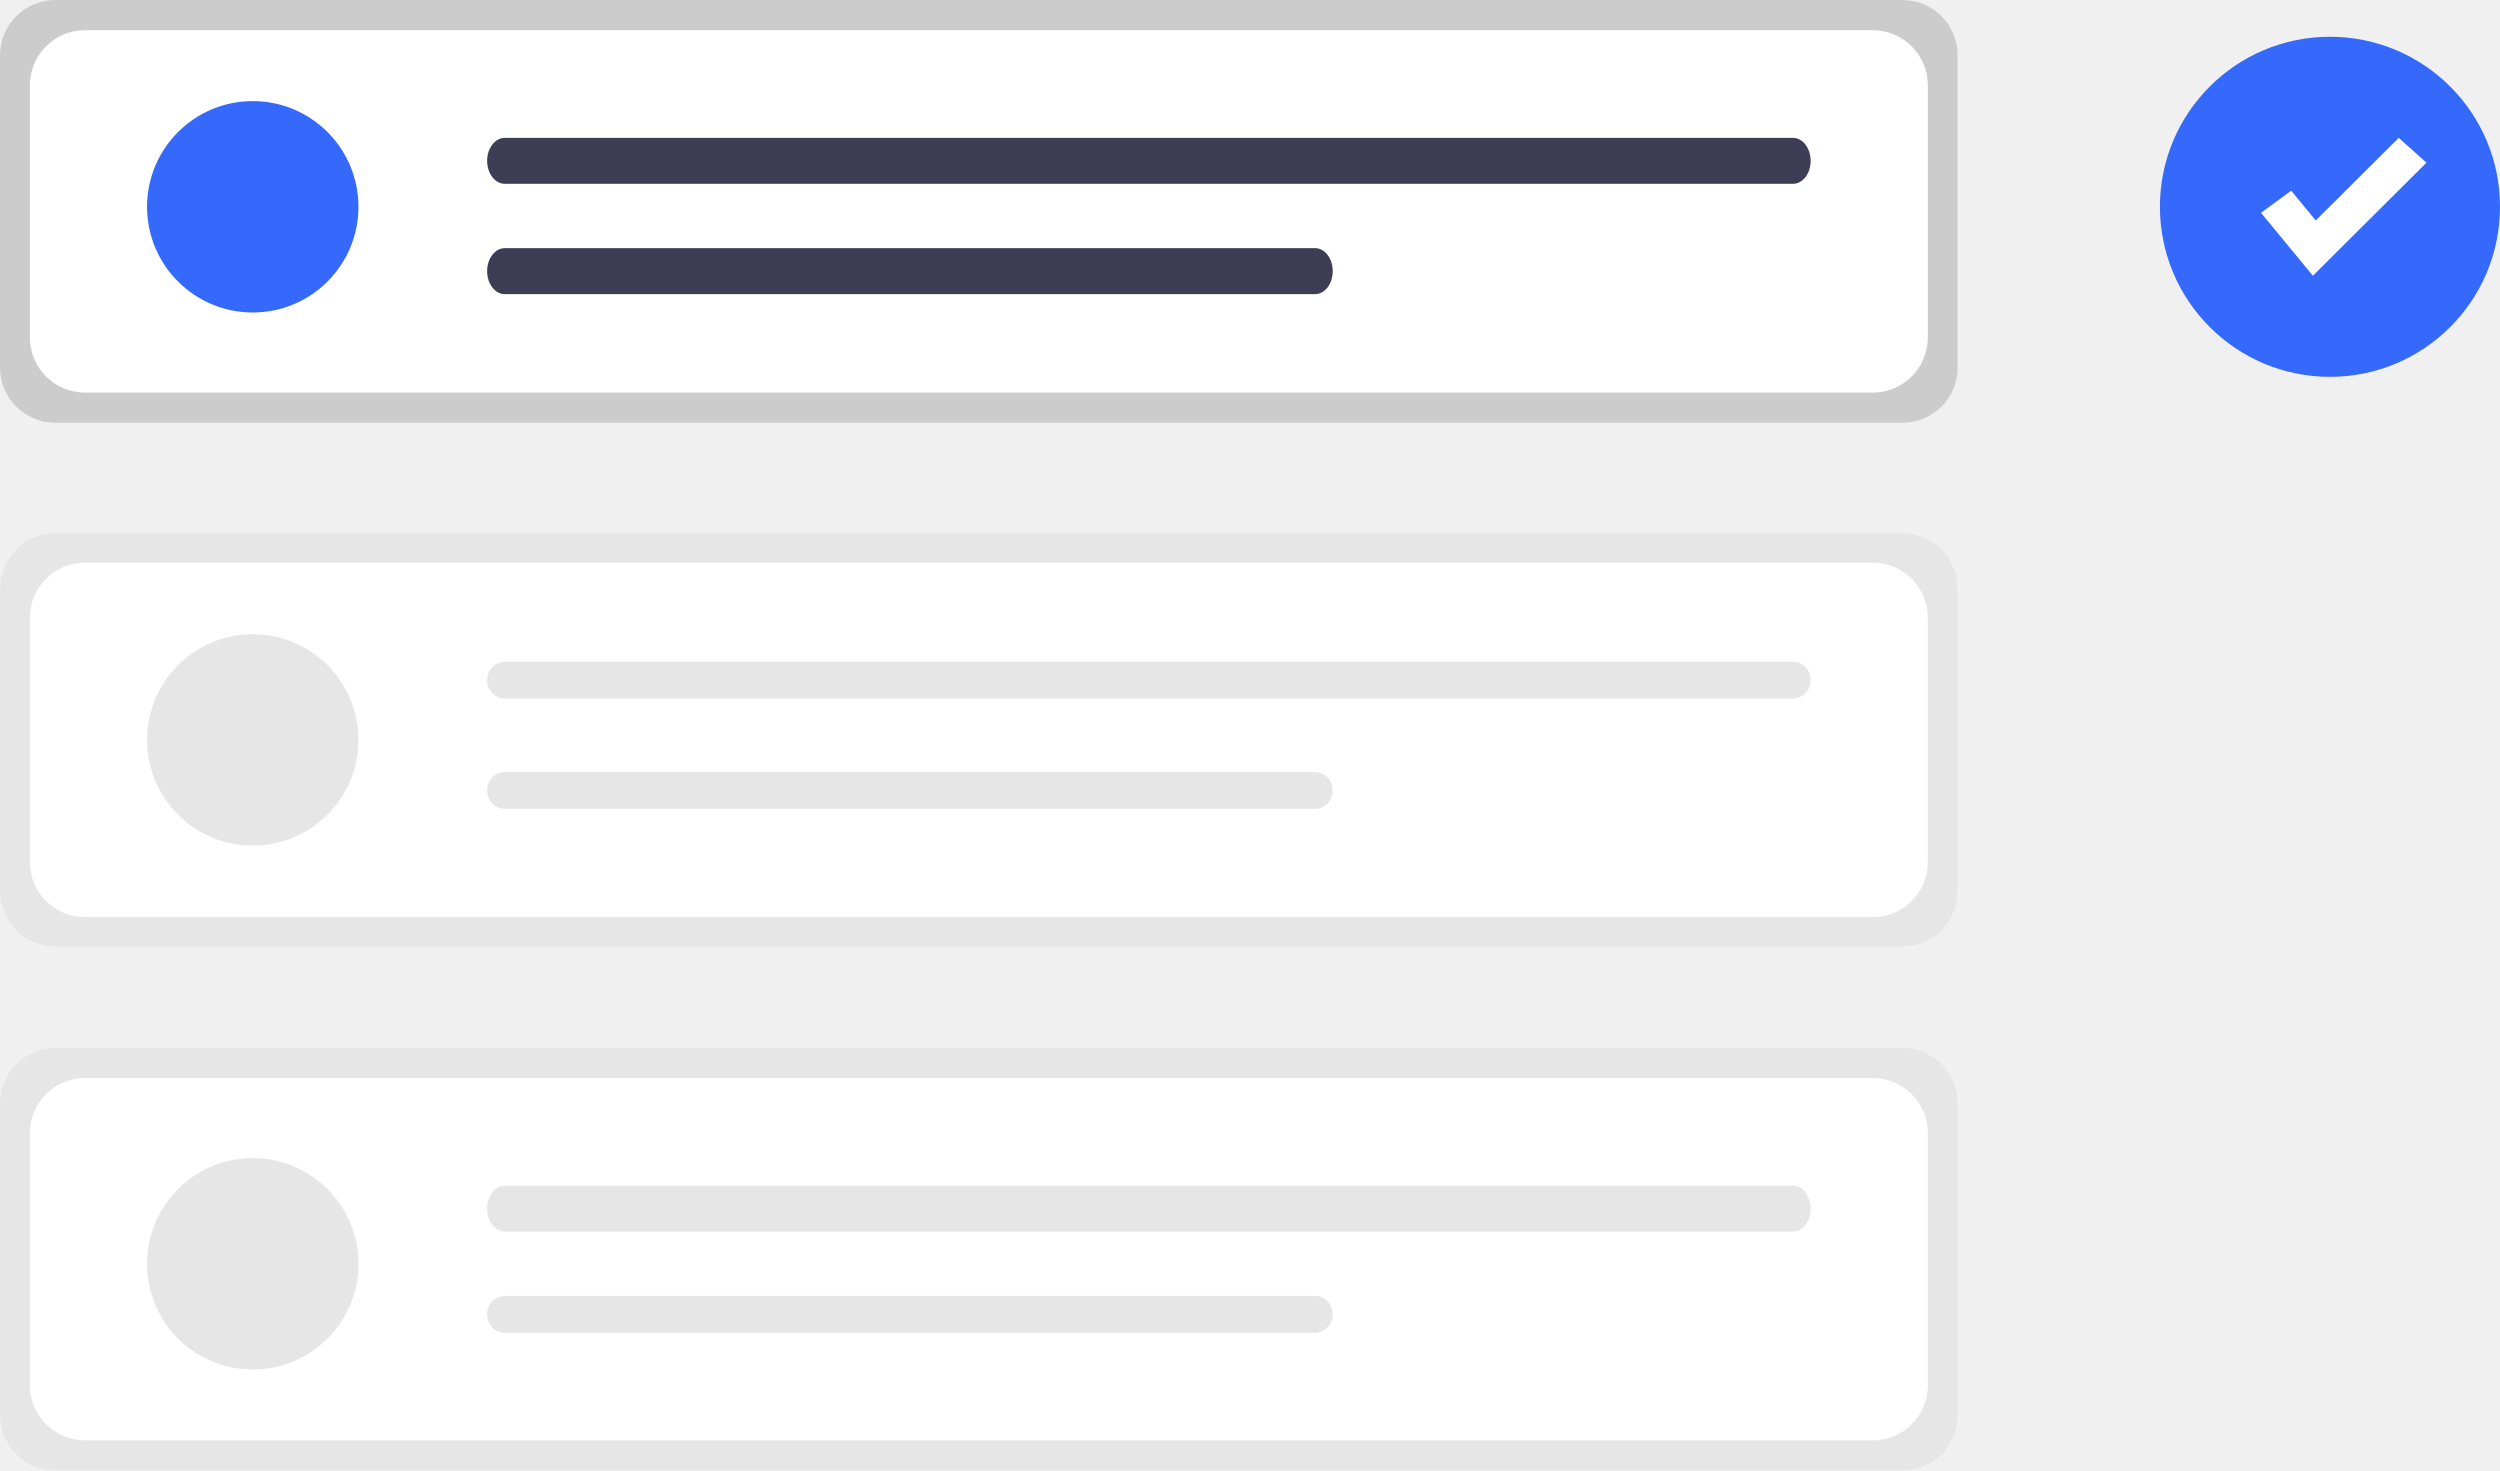
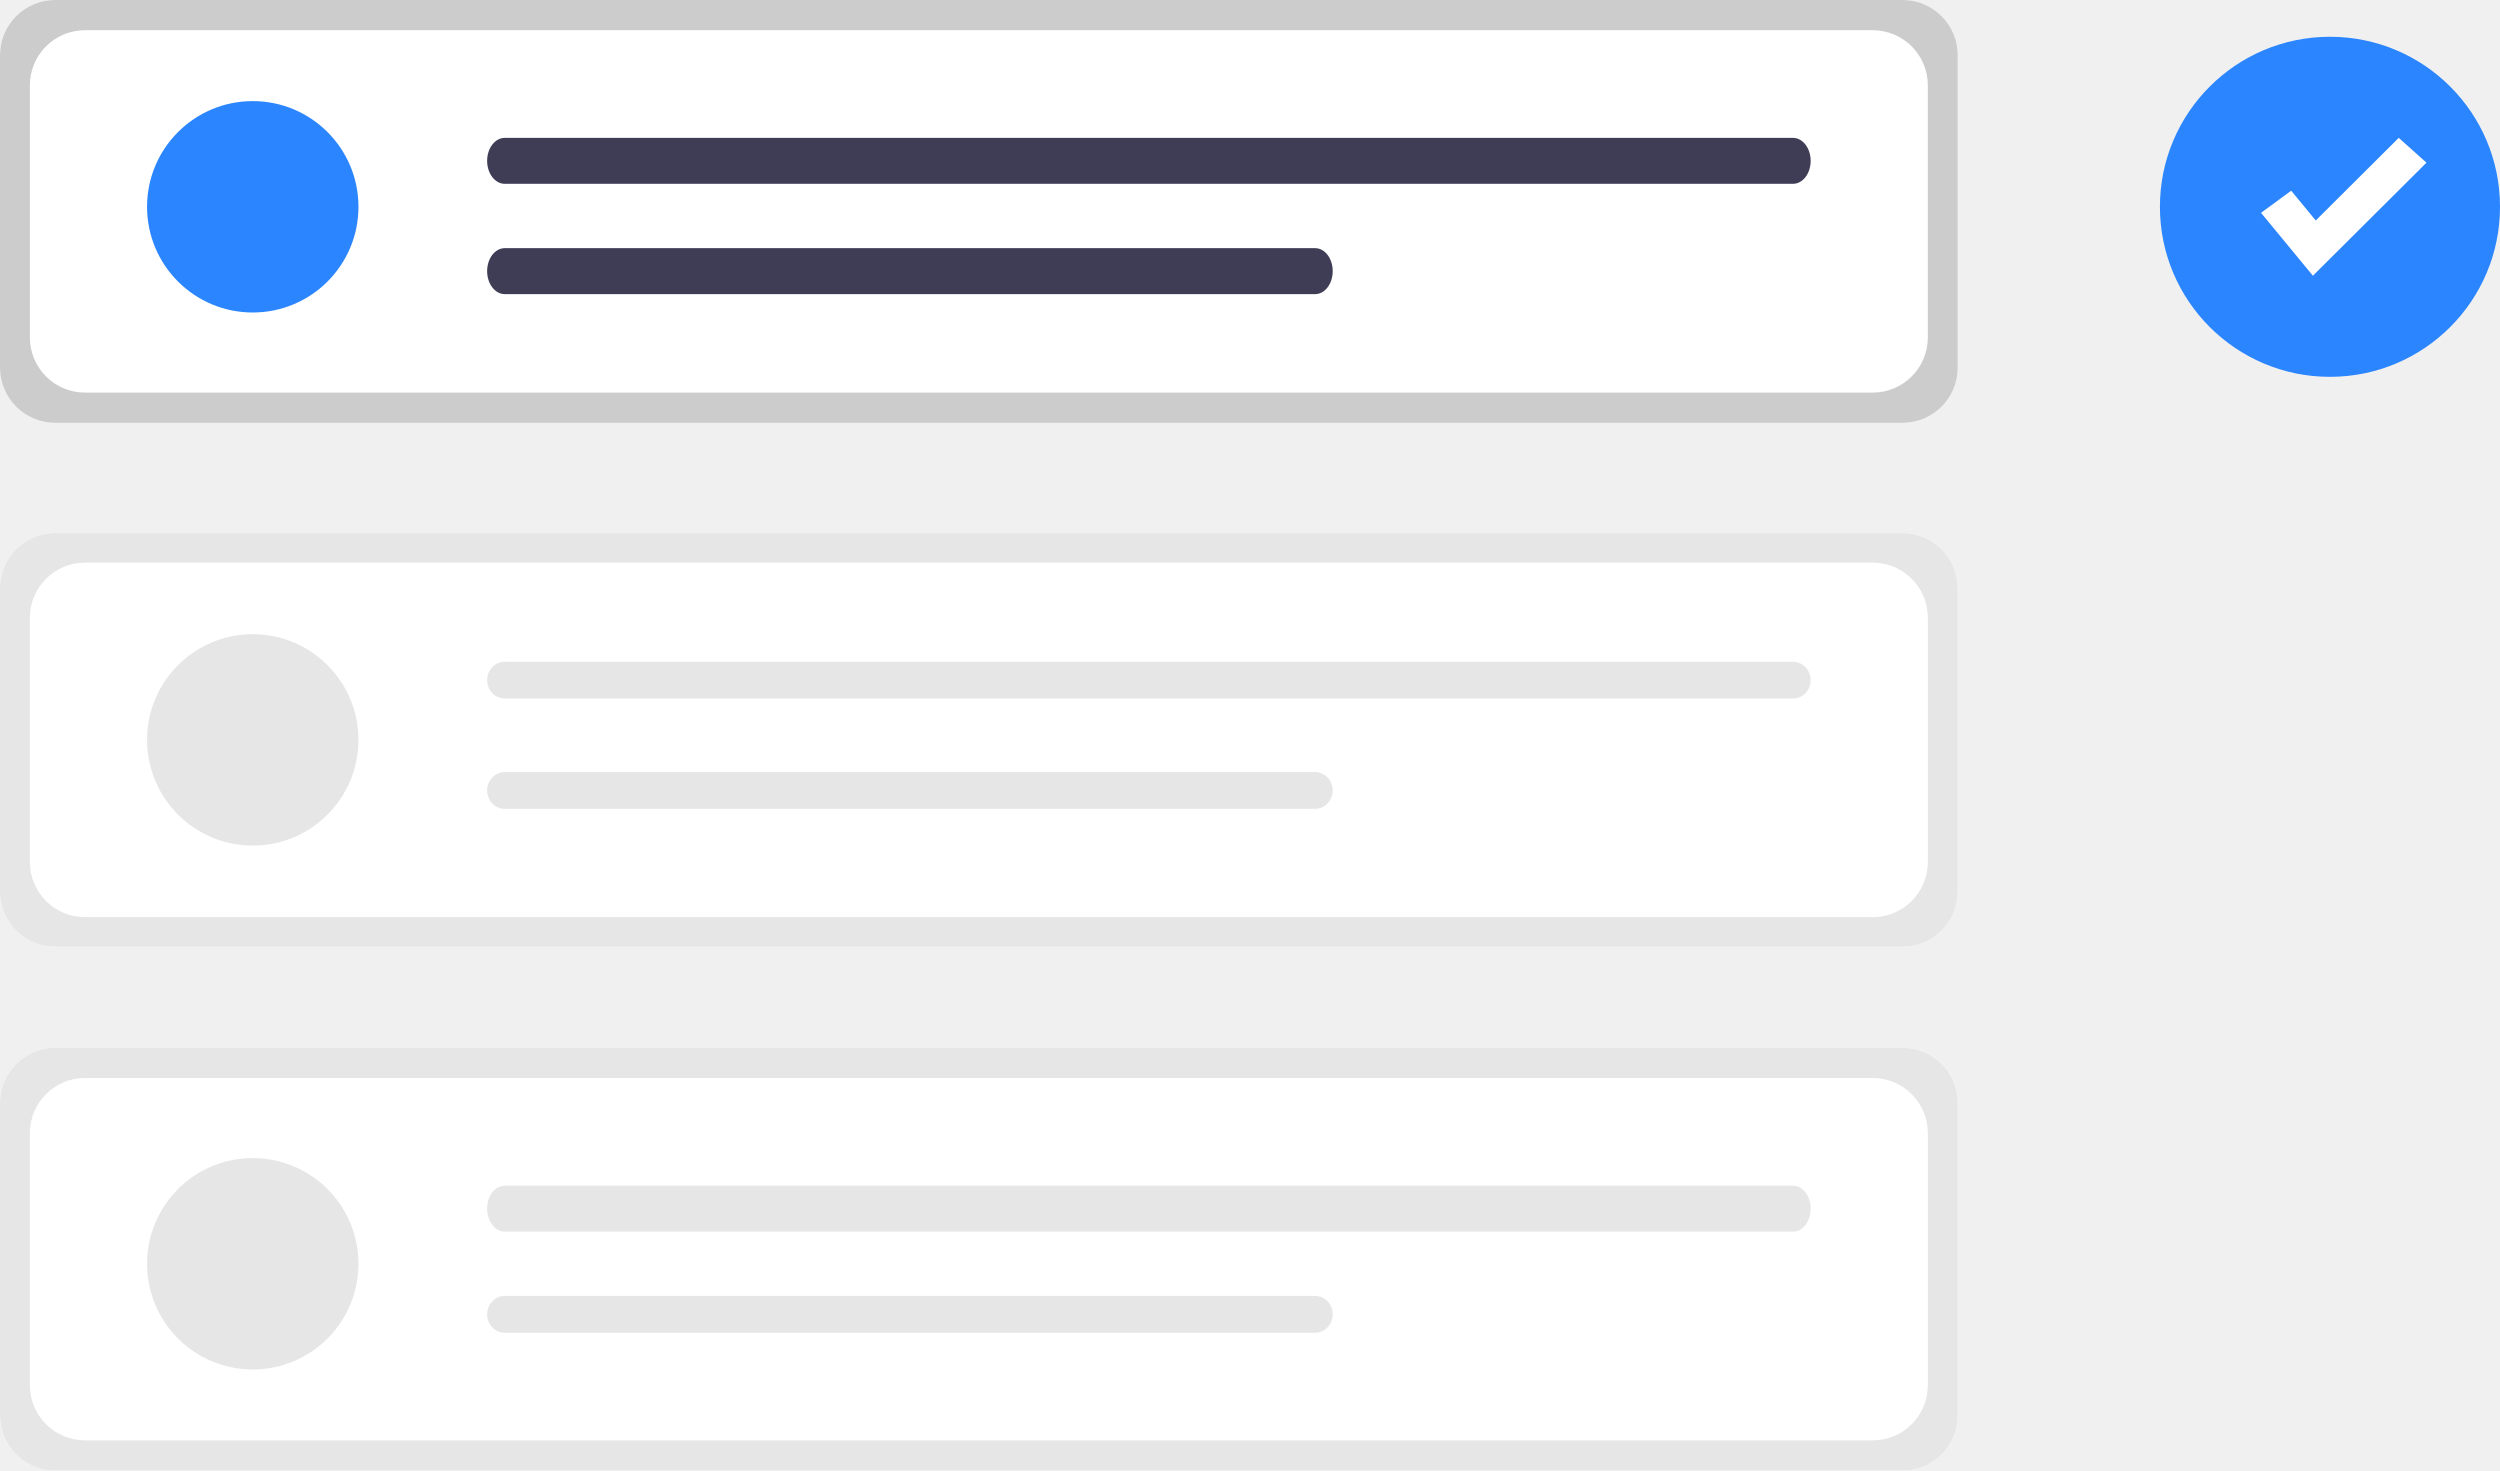
<svg xmlns="http://www.w3.org/2000/svg" width="272" height="160" viewBox="0 0 272 160" fill="none">
  <path d="M213 40C213 43.314 210.314 46 207 46H6C2.686 46 0 43.314 0 40V6C0 2.686 2.686 0 6 0H207C210.314 0 213 2.686 213 6V40Z" fill="white" />
-   <path d="M27.5 34C33.851 34 39 28.851 39 22.5C39 16.149 33.851 11 27.5 11C21.149 11 16 16.149 16 22.5C16 28.851 21.149 34 27.5 34Z" fill="#3569FC" />
+   <path d="M27.5 34C33.851 34 39 28.851 39 22.5C39 16.149 33.851 11 27.5 11C21.149 11 16 16.149 16 22.5C16 28.851 21.149 34 27.5 34Z" fill="#2a85ff" />
  <path d="M54.92 15C54.411 15 53.922 15.263 53.562 15.732C53.202 16.201 53 16.837 53 17.5C53 18.163 53.202 18.799 53.562 19.268C53.922 19.737 54.411 20 54.92 20H195.085C195.593 19.998 196.08 19.734 196.439 19.266C196.798 18.797 197 18.162 197 17.5C197 16.838 196.798 16.203 196.439 15.734C196.08 15.266 195.593 15.002 195.085 15H54.92Z" fill="#3F3D56" />
  <path d="M54.914 27C54.408 26.999 53.921 27.261 53.562 27.729C53.203 28.196 53.001 28.832 53 29.495C52.999 30.158 53.199 30.794 53.557 31.264C53.914 31.734 54.4 31.999 54.906 32H143.086C143.338 32.001 143.586 31.936 143.819 31.811C144.051 31.686 144.262 31.502 144.439 31.269C144.617 31.037 144.758 30.761 144.854 30.458C144.95 30.154 145 29.829 145 29.5C145 29.171 144.95 28.846 144.854 28.542C144.758 28.239 144.617 27.963 144.439 27.731C144.262 27.499 144.051 27.314 143.819 27.189C143.586 27.064 143.338 27 143.086 27H54.914Z" fill="#3F3D56" />
  <path d="M213 40C213 43.314 210.314 46 207 46H6C2.686 46 0 43.314 0 40V6C0 2.686 2.686 0 6 0H207C210.314 0 213 2.686 213 6V40ZM3.252 36.714C3.252 40.028 5.938 42.714 9.252 42.714H203.748C207.062 42.714 209.748 40.028 209.748 36.714V9.286C209.748 5.972 207.062 3.286 203.748 3.286H9.252C5.938 3.286 3.252 5.972 3.252 9.286V36.714Z" fill="#CCCCCC" />
  <path d="M213 97C213 100.314 210.314 103 207 103H6C2.686 103 0 100.314 0 97V64C0 60.686 2.686 58 6 58H207C210.314 58 213 60.686 213 64V97Z" fill="white" />
  <path d="M27.5 92C33.851 92 39 86.851 39 80.5C39 74.149 33.851 69 27.5 69C21.149 69 16 74.149 16 80.5C16 86.851 21.149 92 27.5 92Z" fill="#E6E6E6" />
  <path d="M54.92 72C54.411 72 53.922 72.211 53.562 72.586C53.202 72.961 53 73.47 53 74C53 74.53 53.202 75.039 53.562 75.414C53.922 75.789 54.411 76 54.92 76H195.085C195.593 75.999 196.08 75.787 196.439 75.412C196.798 75.038 197 74.53 197 74C197 73.47 196.798 72.962 196.439 72.588C196.08 72.213 195.593 72.001 195.085 72H54.92Z" fill="#E6E6E6" />
  <path d="M54.914 84C54.408 83.999 53.921 84.209 53.562 84.583C53.203 84.957 53.001 85.465 53 85.996C52.999 86.526 53.199 87.035 53.557 87.411C53.914 87.787 54.4 87.999 54.906 88H143.086C143.338 88 143.586 87.949 143.819 87.849C144.051 87.748 144.262 87.601 144.439 87.415C144.617 87.23 144.758 87.009 144.854 86.766C144.95 86.523 145 86.263 145 86C145 85.737 144.95 85.477 144.854 85.234C144.758 84.991 144.617 84.77 144.439 84.585C144.262 84.399 144.051 84.252 143.819 84.151C143.586 84.051 143.338 84 143.086 84H54.914Z" fill="#E6E6E6" />
  <path d="M213 97C213 100.314 210.314 103 207 103H6C2.686 103 0 100.314 0 97V64C0 60.686 2.686 58 6 58H207C210.314 58 213 60.686 213 64V97ZM3.252 93.786C3.252 97.099 5.938 99.786 9.252 99.786H203.748C207.062 99.786 209.748 97.099 209.748 93.786V67.214C209.748 63.901 207.062 61.214 203.748 61.214H9.252C5.938 61.214 3.252 63.901 3.252 67.214V93.786Z" fill="#E6E6E6" />
  <path d="M213 154C213 157.314 210.314 160 207 160H6C2.686 160 0 157.314 0 154V120C0 116.686 2.686 114 6 114H207C210.314 114 213 116.686 213 120V154Z" fill="white" />
  <path d="M27.5 149C33.851 149 39 143.851 39 137.5C39 131.149 33.851 126 27.5 126C21.149 126 16 131.149 16 137.5C16 143.851 21.149 149 27.5 149Z" fill="#E6E6E6" />
  <path d="M54.92 129C54.411 129 53.922 129.263 53.562 129.732C53.202 130.201 53 130.837 53 131.5C53 132.163 53.202 132.799 53.562 133.268C53.922 133.737 54.411 134 54.92 134H195.085C195.593 133.998 196.08 133.734 196.439 133.266C196.798 132.797 197 132.162 197 131.5C197 130.838 196.798 130.203 196.439 129.734C196.08 129.266 195.593 129.002 195.085 129H54.92Z" fill="#E6E6E6" />
  <path d="M54.914 141C54.408 140.999 53.921 141.209 53.562 141.583C53.203 141.957 53.001 142.465 53 142.996C52.999 143.526 53.199 144.035 53.557 144.411C53.914 144.787 54.4 144.999 54.906 145H143.086C143.338 145 143.586 144.949 143.819 144.849C144.051 144.748 144.262 144.601 144.439 144.415C144.617 144.23 144.758 144.009 144.854 143.766C144.95 143.523 145 143.263 145 143C145 142.737 144.95 142.477 144.854 142.234C144.758 141.991 144.617 141.77 144.439 141.585C144.262 141.399 144.051 141.252 143.819 141.151C143.586 141.051 143.338 141 143.086 141H54.914Z" fill="#E6E6E6" />
  <path d="M213 154C213 157.314 210.314 160 207 160H6C2.686 160 0 157.314 0 154V120C0 116.686 2.686 114 6 114H207C210.314 114 213 116.686 213 120V154ZM3.252 150.714C3.252 154.028 5.938 156.714 9.252 156.714H203.748C207.062 156.714 209.748 154.028 209.748 150.714V123.286C209.748 119.972 207.062 117.286 203.748 117.286H9.252C5.938 117.286 3.252 119.972 3.252 123.286V150.714Z" fill="#E6E6E6" />
-   <path d="M253.5 41C263.717 41 272 32.717 272 22.5C272 12.283 263.717 4 253.5 4C243.283 4 235 12.283 235 22.5C235 32.717 243.283 41 253.5 41Z" fill="#3569FC" />
+   <path d="M253.5 41C263.717 41 272 32.717 272 22.5C272 12.283 263.717 4 253.5 4C243.283 4 235 12.283 235 22.5C235 32.717 243.283 41 253.5 41Z" fill="#2a85ff" />
  <path d="M251.643 30L246 23.156L249.282 20.748L251.954 23.989L260.981 15L264 17.698L251.643 30Z" fill="white" />
</svg>
